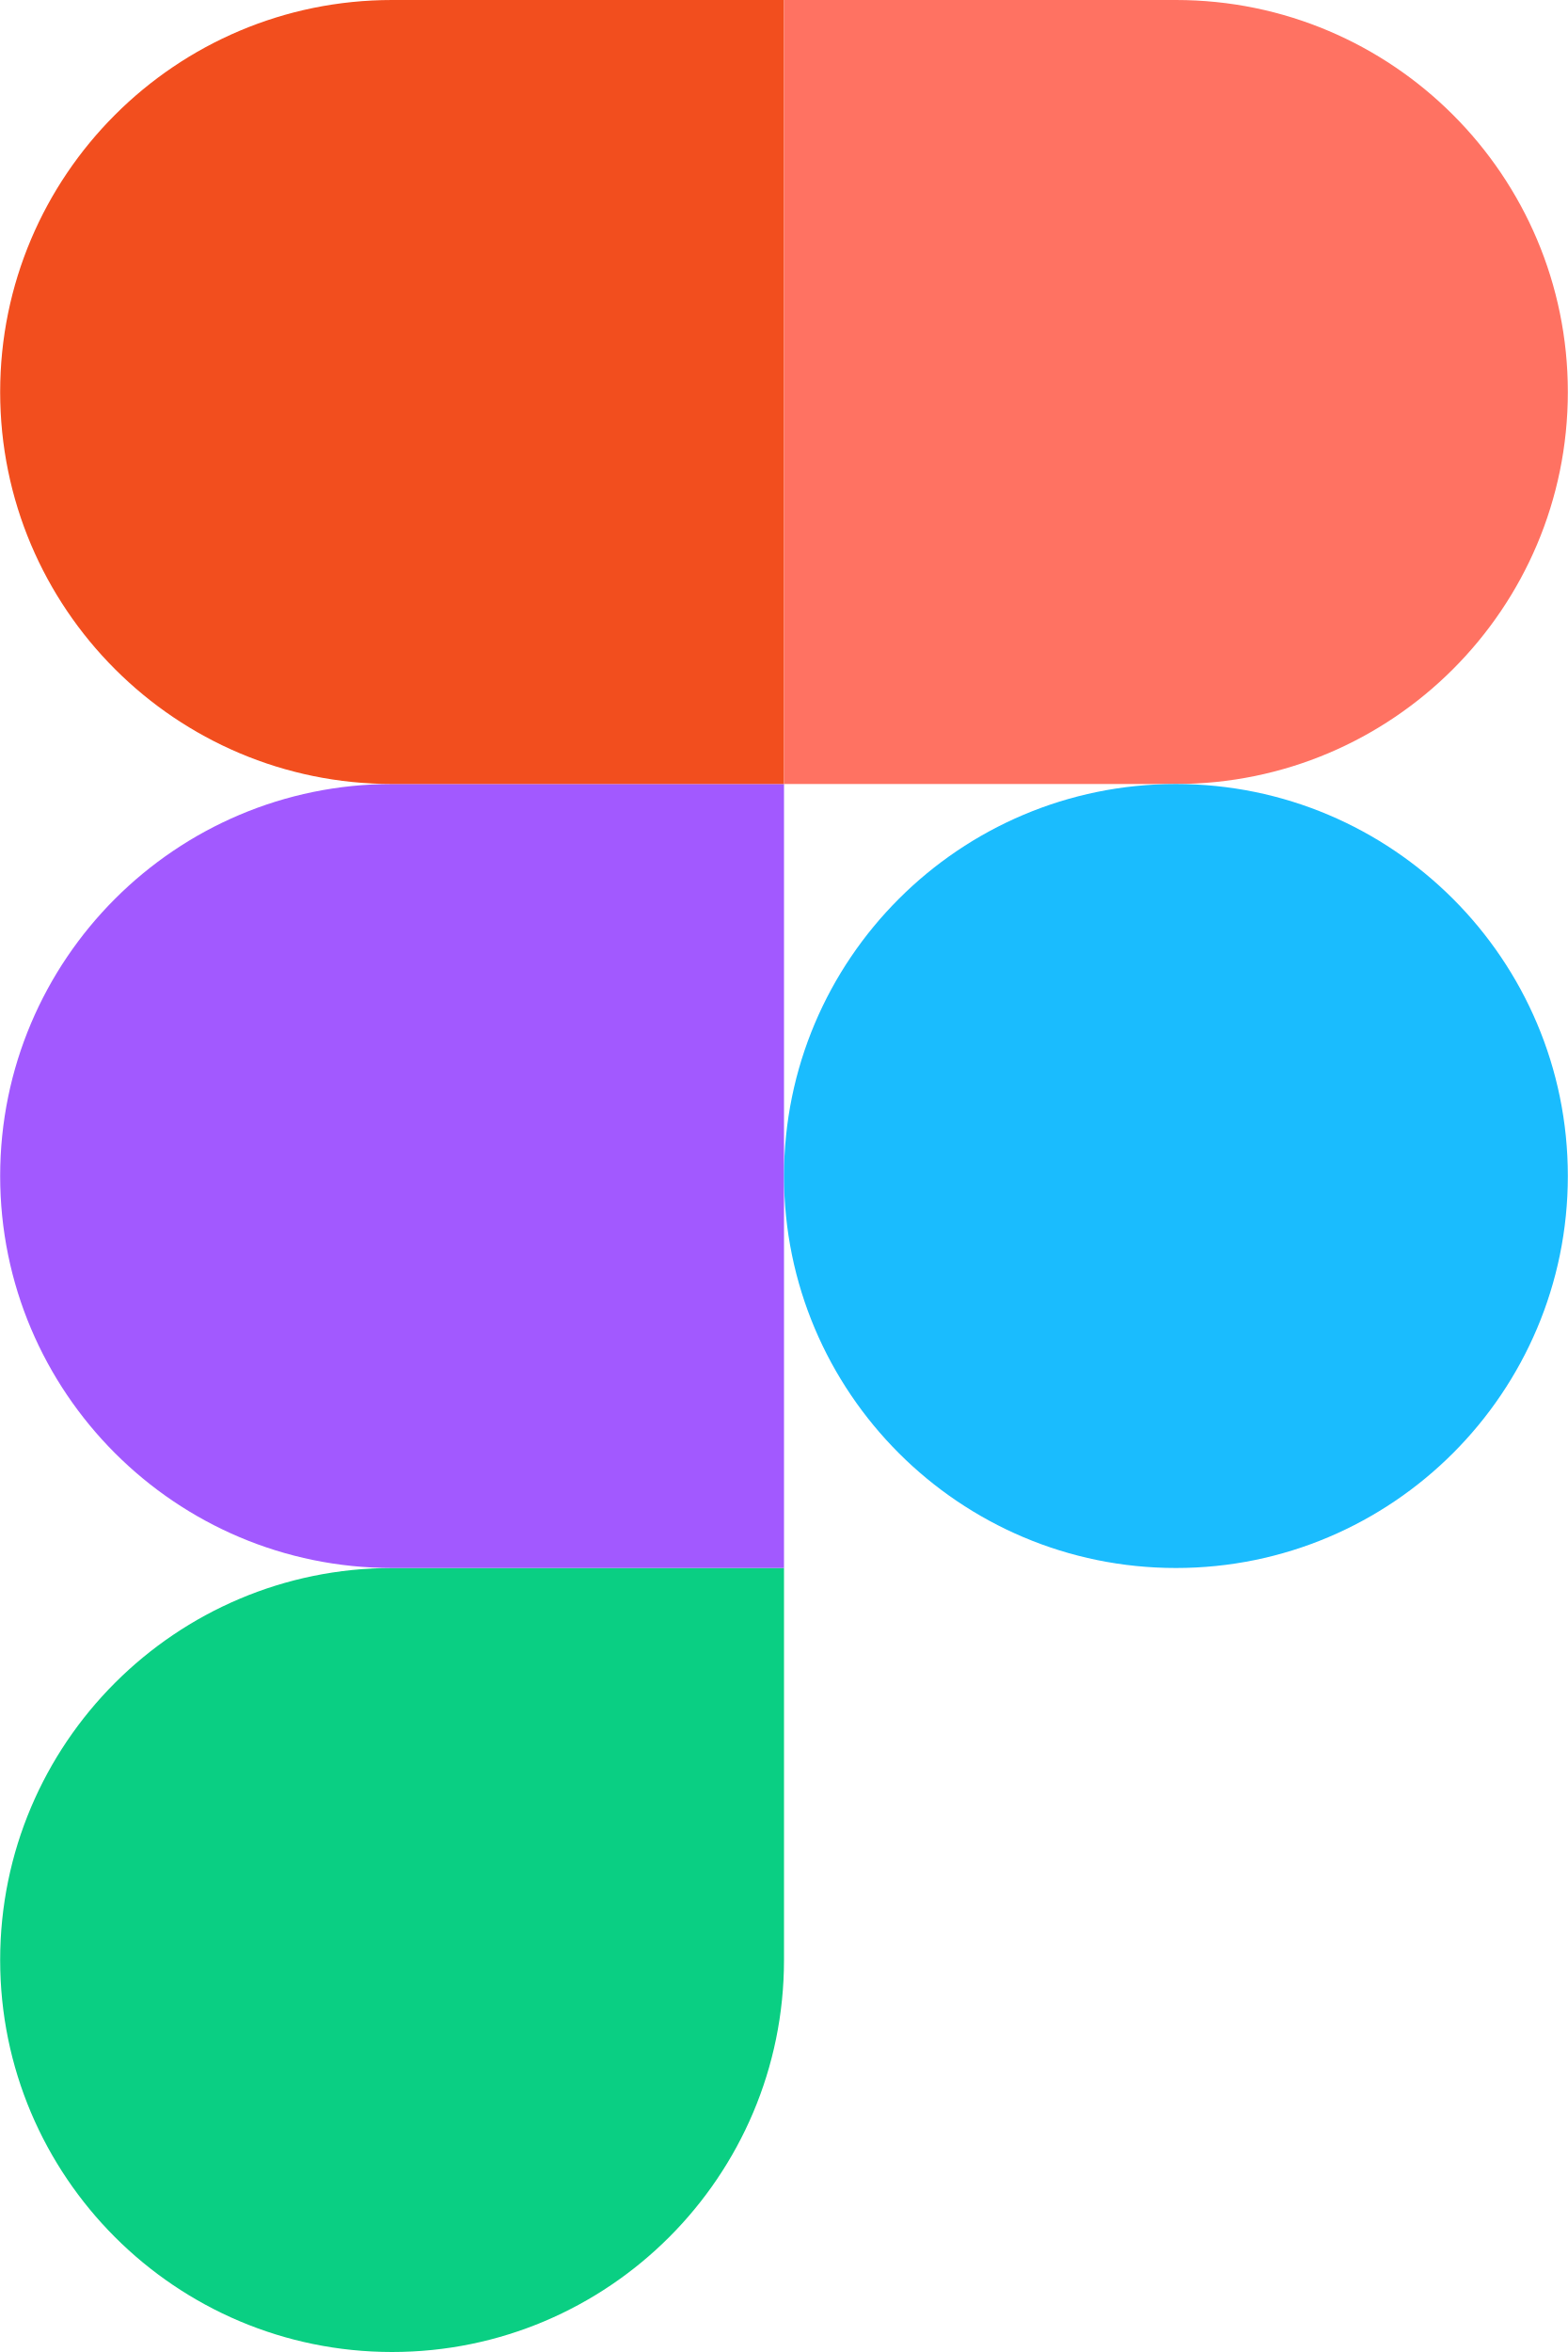
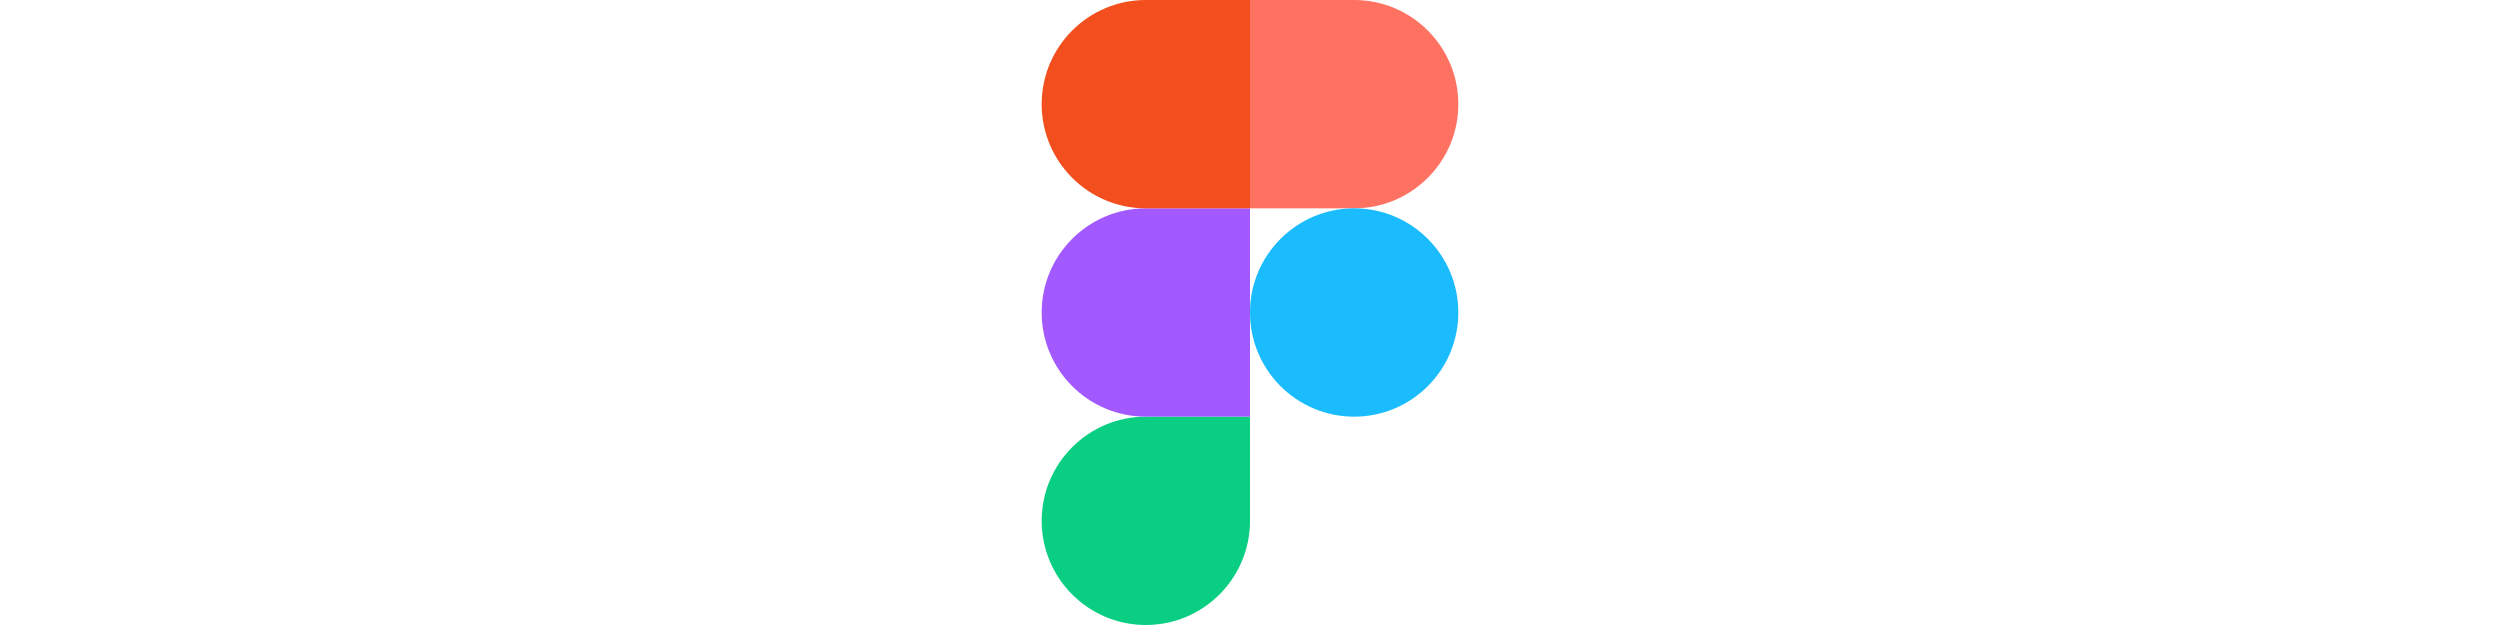
- <svg xmlns="http://www.w3.org/2000/svg" id="Layer_1" viewBox="0 0 200 300" width="1667" height="2500">
+ <svg xmlns="http://www.w3.org/2000/svg" width="400" height="100" id="Layer_1" viewBox="0 0 200 300">
  <style type="text/css">.st0{fill:#0acf83}.st1{fill:#a259ff}.st2{fill:#f24e1e}.st3{fill:#ff7262}.st4{fill:#1abcfe}</style>
  <path id="path0_fill" class="st0" d="M50 300c27.6 0 50-22.4 50-50v-50H50c-27.6 0-50 22.4-50 50s22.4 50 50 50z" />
  <path id="path1_fill" class="st1" d="M0 150c0-27.6 22.4-50 50-50h50v100H50c-27.6 0-50-22.4-50-50z" />
  <path id="path1_fill_1_" class="st2" d="M0 50C0 22.4 22.4 0 50 0h50v100H50C22.4 100 0 77.6 0 50z" />
  <path id="path2_fill" class="st3" d="M100 0h50c27.6 0 50 22.4 50 50s-22.4 50-50 50h-50V0z" />
  <path id="path3_fill" class="st4" d="M200 150c0 27.6-22.4 50-50 50s-50-22.4-50-50 22.4-50 50-50 50 22.4 50 50z" />
</svg>
